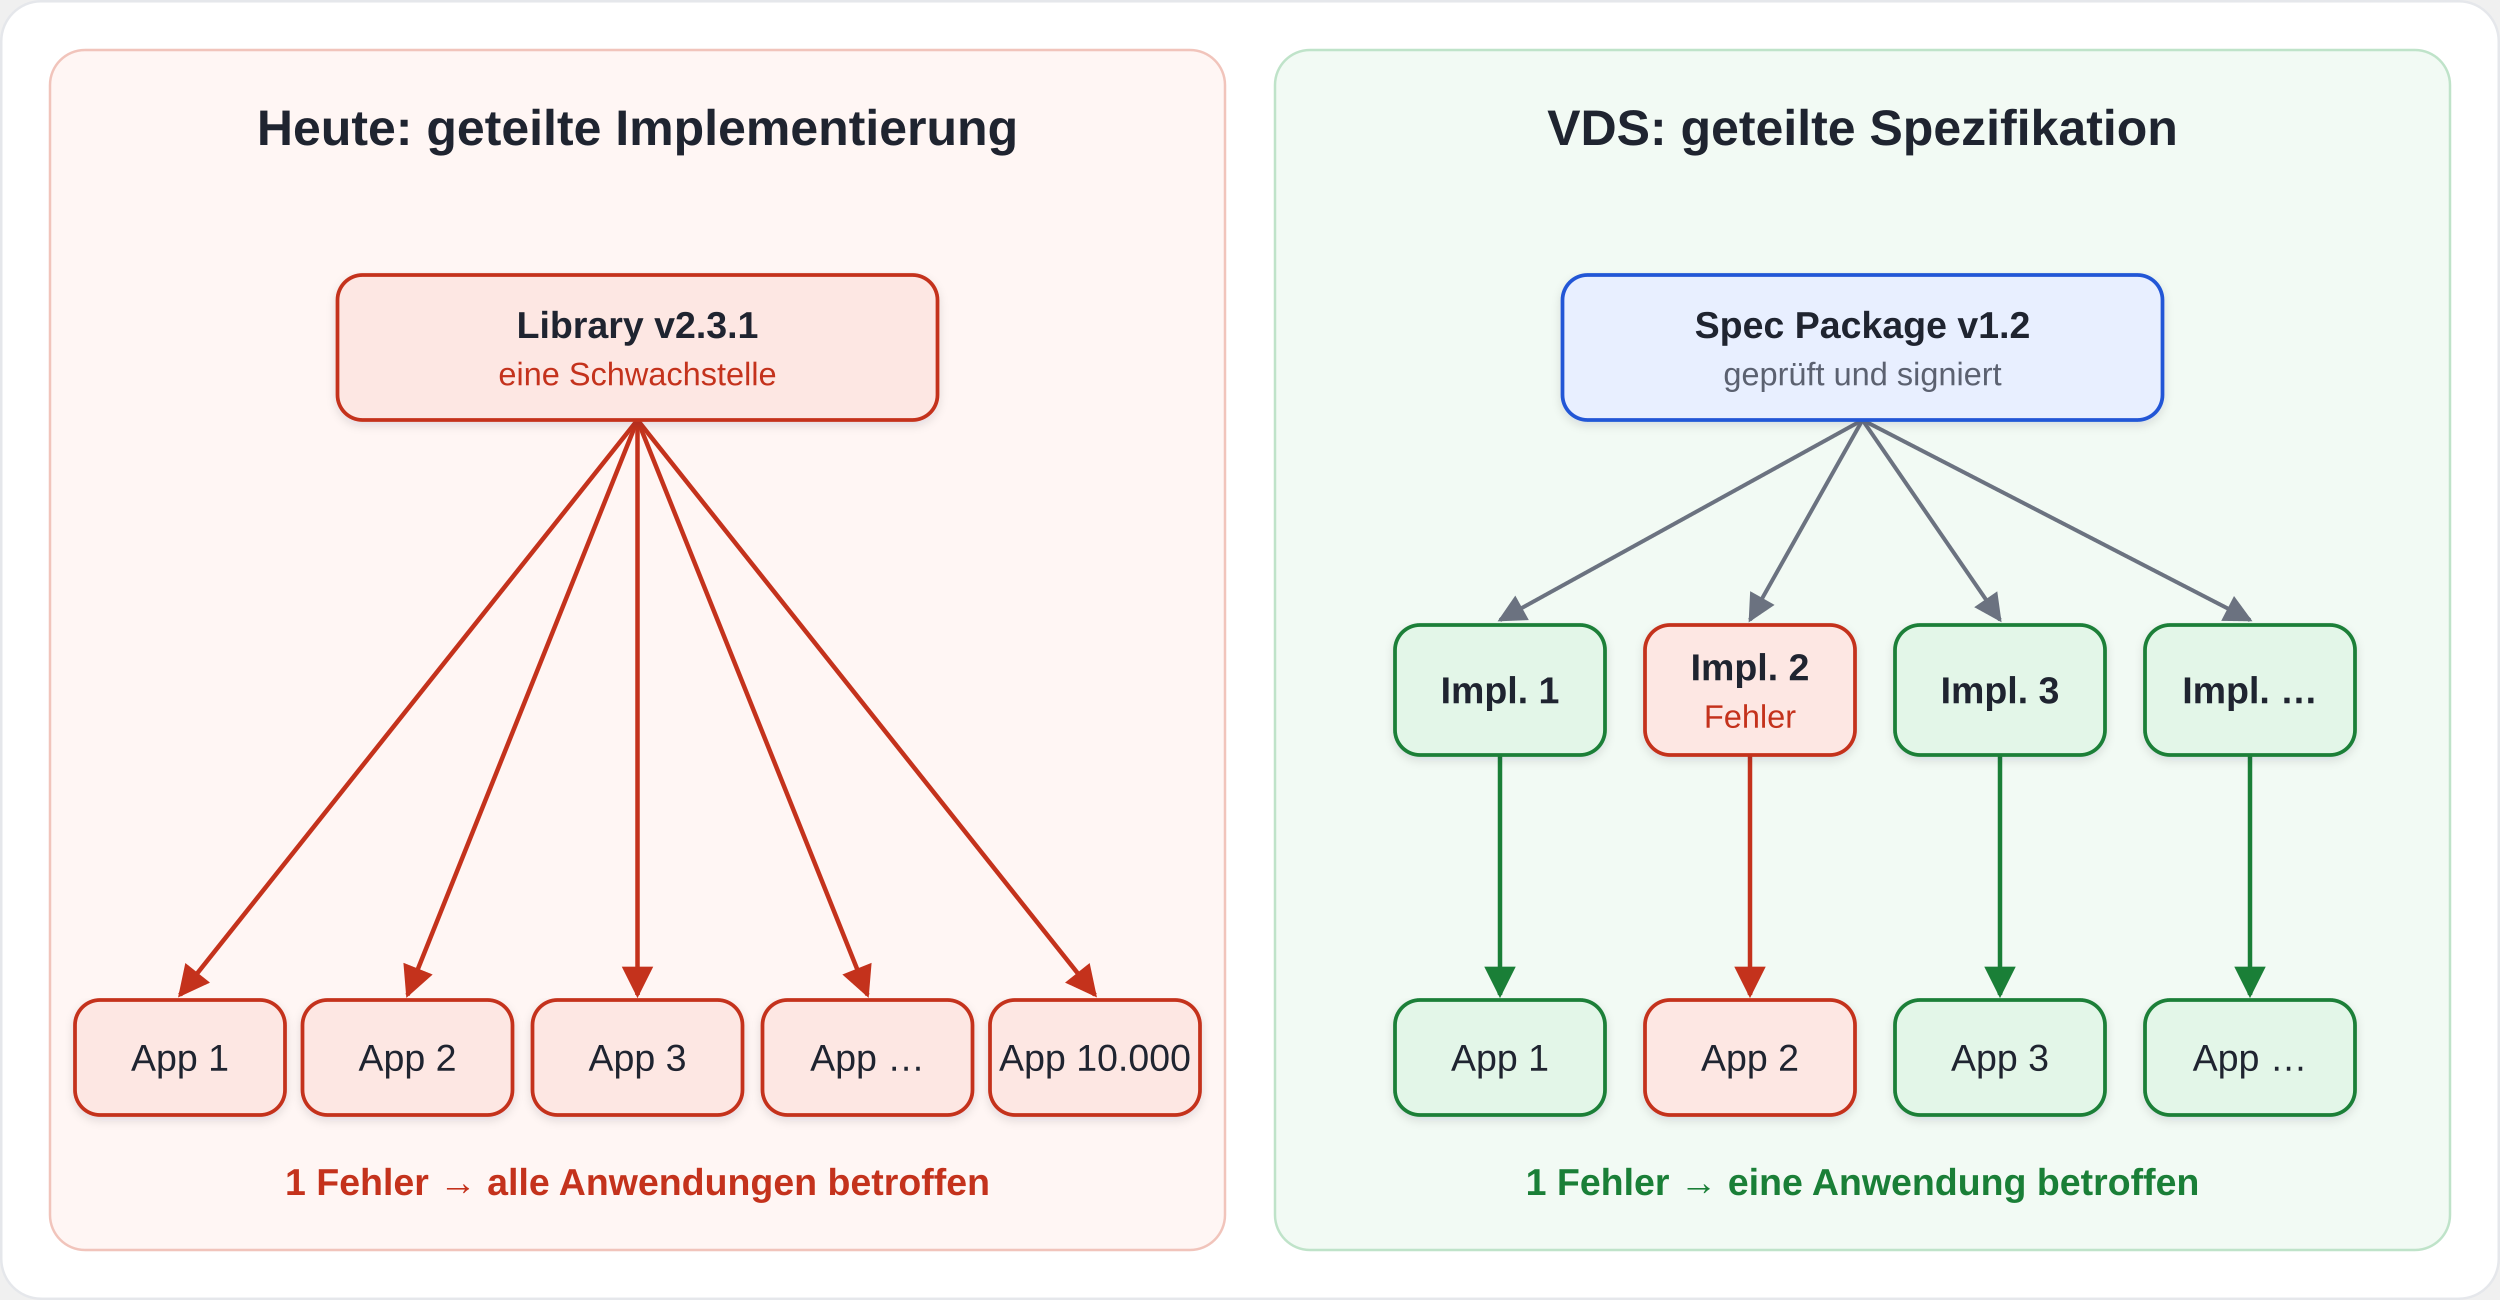
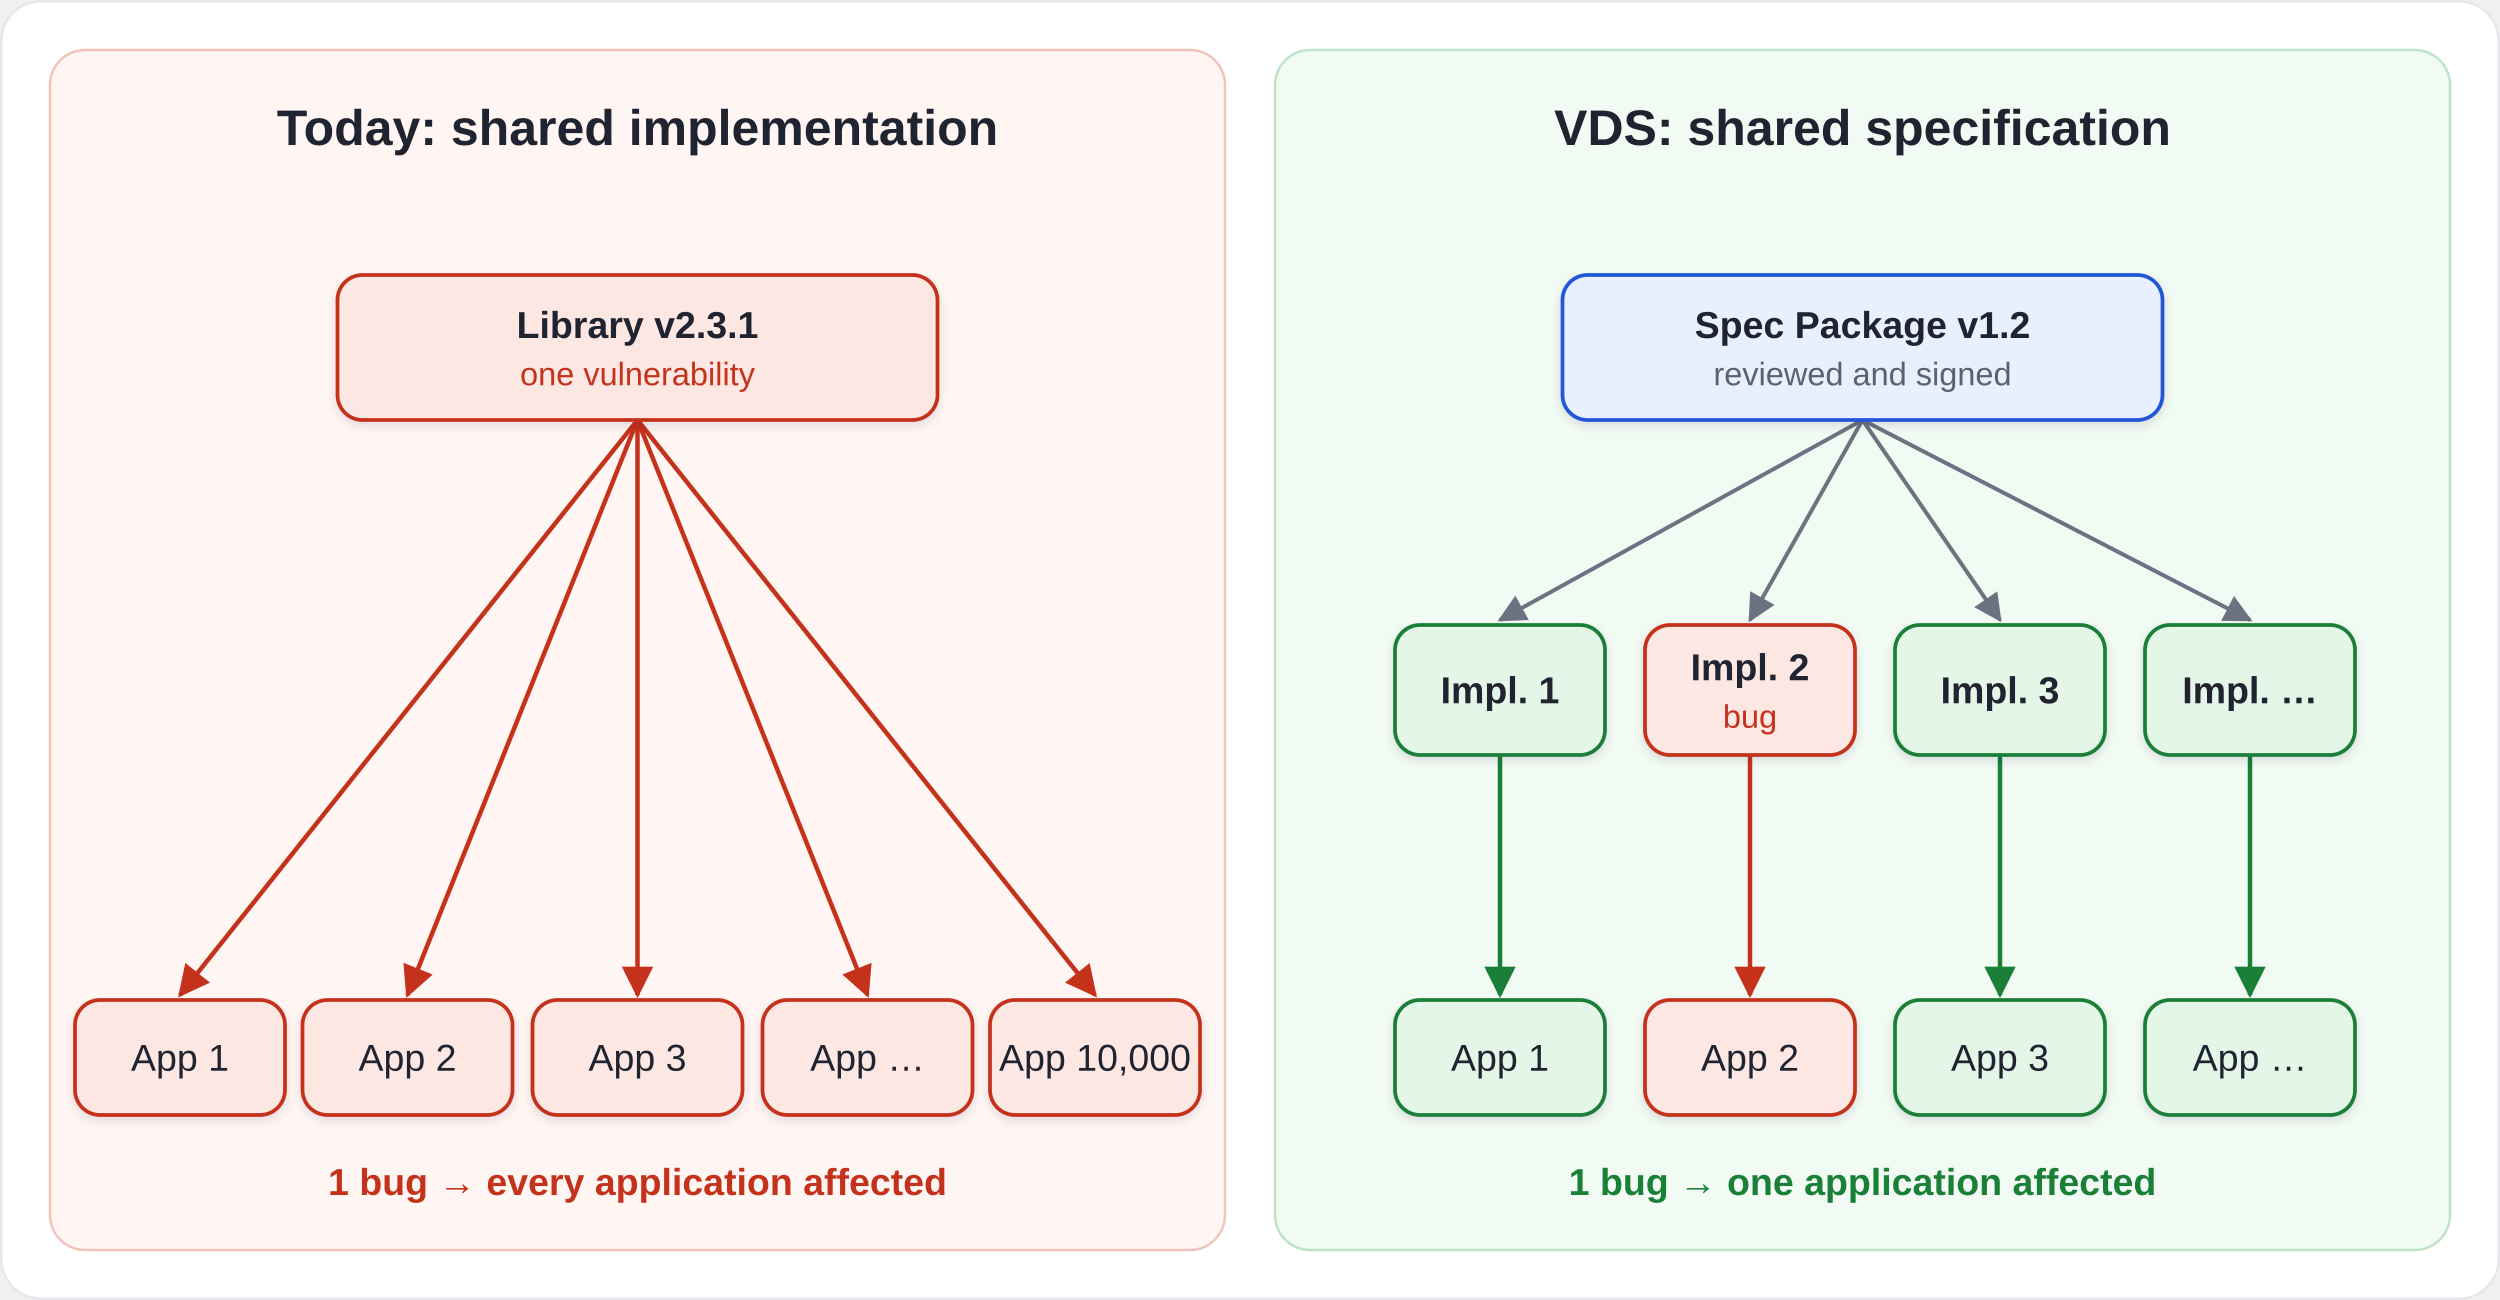
<svg xmlns="http://www.w3.org/2000/svg" viewBox="0 0 1000 520" width="1000" height="520">
  <style>
text{font-family:'Segoe UI',system-ui,-apple-system,'Helvetica Neue',Arial,sans-serif;fill:#1f2430}
.h{font-size:20px;font-weight:700}
.b{font-size:15px;font-weight:600}
.t{font-size:15px}
.s{font-size:13px;fill:#5b6170}
.ms{font-size:13.5px}
.m{font-family:Consolas,'SF Mono',Menlo,monospace;font-size:14px;font-weight:700}
.c{text-anchor:middle}
.e{text-anchor:end}
.num{font-weight:700;fill:#6d3fd1}
.tG{fill:#1a7f37}.tR{fill:#c4321c}.tB{fill:#2457d6}.tP{fill:#6d3fd1}.tA{fill:#8a5a00}.tN{fill:#374151}
.w{fill:#ffffff}
.box{stroke-width:1.5}
.spec{fill:#e8efff;stroke:#2457d6}
.agent{fill:#fff4d6;stroke:#b7791f}
.gate{fill:#f0e9ff;stroke:#6d3fd1}
.ok{fill:#e3f6e8;stroke:#1a7f37}
.bad{fill:#fde7e3;stroke:#c4321c}
.neu{fill:#f3f4f6;stroke:#6b7280}
.q{fill:#ffffff;stroke:#374151}
.dark{fill:#1f2430;stroke:#1f2430}
.ln{fill:none;stroke:#6b7280;stroke-width:1.6}
.lnD{fill:none;stroke:#1f2430;stroke-width:1.4}
.lnG{fill:none;stroke:#1a7f37;stroke-width:1.8}
.lnR{fill:none;stroke:#c4321c;stroke-width:1.8}
.lnB{fill:none;stroke:#2457d6;stroke-width:1.6}
.lnP{fill:none;stroke:#6d3fd1;stroke-width:1.6}
.dash{stroke-dasharray:6 5}
</style>
  <defs>
    <marker id="a" viewBox="0 0 10 10" refX="9" refY="5" markerWidth="7" markerHeight="7" orient="auto-start-reverse">
      <path d="M0,0L10,5L0,10z" fill="#6b7280" />
    </marker>
    <marker id="aD" viewBox="0 0 10 10" refX="9" refY="5" markerWidth="7" markerHeight="7" orient="auto-start-reverse">
      <path d="M0,0L10,5L0,10z" fill="#1f2430" />
    </marker>
    <marker id="aG" viewBox="0 0 10 10" refX="9" refY="5" markerWidth="7" markerHeight="7" orient="auto-start-reverse">
      <path d="M0,0L10,5L0,10z" fill="#1a7f37" />
    </marker>
    <marker id="aR" viewBox="0 0 10 10" refX="9" refY="5" markerWidth="7" markerHeight="7" orient="auto-start-reverse">
      <path d="M0,0L10,5L0,10z" fill="#c4321c" />
    </marker>
    <marker id="aB" viewBox="0 0 10 10" refX="9" refY="5" markerWidth="7" markerHeight="7" orient="auto-start-reverse">
      <path d="M0,0L10,5L0,10z" fill="#2457d6" />
    </marker>
    <marker id="aP" viewBox="0 0 10 10" refX="9" refY="5" markerWidth="7" markerHeight="7" orient="auto-start-reverse">
      <path d="M0,0L10,5L0,10z" fill="#6d3fd1" />
    </marker>
    <filter id="sh" x="-5%" y="-5%" width="110%" height="130%">
      <feDropShadow dx="0" dy="1.5" stdDeviation="2" flood-color="#1f2430" flood-opacity=".12" />
    </filter>
  </defs>
  <rect x="0.5" y="0.5" width="999" height="519" rx="16" fill="#ffffff" stroke="#e5e7eb" />
  <rect x="20" y="20" width="470" height="480" rx="14" fill="#fff6f4" stroke="#f1c4bb" />
  <rect x="510" y="20" width="470" height="480" rx="14" fill="#f2faf4" stroke="#bfe3c9" />
-   <text x="255" y="58" class="h c">Heute: geteilte Implementierung</text>
-   <text x="745" y="58" class="h c">VDS: geteilte Spezifikation</text>
+   <text x="255" y="58" class="h c">Today: shared implementation</text>
+   <text x="745" y="58" class="h c">VDS: shared specification</text>
  <path d="M255,168 L72,398" class="lnR" marker-end="url(#aR)" />
  <path d="M255,168 L163,398" class="lnR" marker-end="url(#aR)" />
  <path d="M255,168 L255,398" class="lnR" marker-end="url(#aR)" />
  <path d="M255,168 L347,398" class="lnR" marker-end="url(#aR)" />
  <path d="M255,168 L438,398" class="lnR" marker-end="url(#aR)" />
  <rect x="135" y="110" width="240" height="58" rx="10" class="box bad" filter="url(#sh)" />
  <text x="255" y="135.2" class="b c ">Library v2.3.1</text>
-   <text x="255" y="154.1" class="s tR c ">eine Schwachstelle</text>
+   <text x="255" y="154.1" class="s tR c ">one vulnerability</text>
  <rect x="30" y="400" width="84" height="46" rx="10" class="box bad" filter="url(#sh)" />
  <text x="72" y="428.3" class="t c ">App 1</text>
  <rect x="121" y="400" width="84" height="46" rx="10" class="box bad" filter="url(#sh)" />
  <text x="163" y="428.3" class="t c ">App 2</text>
  <rect x="213" y="400" width="84" height="46" rx="10" class="box bad" filter="url(#sh)" />
  <text x="255" y="428.3" class="t c ">App 3</text>
  <rect x="305" y="400" width="84" height="46" rx="10" class="box bad" filter="url(#sh)" />
  <text x="347" y="428.3" class="t c ">App …</text>
  <rect x="396" y="400" width="84" height="46" rx="10" class="box bad" filter="url(#sh)" />
-   <text x="438" y="428.3" class="t c ">App 10.000</text>
-   <text x="255" y="478" class="b c tR">1 Fehler → alle Anwendungen betroffen</text>
+   <text x="438" y="428.3" class="t c ">App 10,000</text>
+   <text x="255" y="478" class="b c tR">1 bug → every application affected</text>
  <path d="M745,168 L600,248" class="ln" marker-end="url(#a)" />
  <path d="M745,168 L700,248" class="ln" marker-end="url(#a)" />
  <path d="M745,168 L800,248" class="ln" marker-end="url(#a)" />
  <path d="M745,168 L900,248" class="ln" marker-end="url(#a)" />
  <rect x="625" y="110" width="240" height="58" rx="10" class="box spec" filter="url(#sh)" />
  <text x="745" y="135.2" class="b c ">Spec Package v1.2</text>
-   <text x="745" y="154.1" class="s c ">geprüft und signiert</text>
+   <text x="745" y="154.1" class="s c ">reviewed and signed</text>
  <path d="M600,302 L600,398" class="lnG" marker-end="url(#aG)" />
  <rect x="558" y="250" width="84" height="52" rx="10" class="box ok" filter="url(#sh)" />
  <text x="600" y="281.3" class="b c ">Impl. 1</text>
  <rect x="558" y="400" width="84" height="46" rx="10" class="box ok" filter="url(#sh)" />
  <text x="600" y="428.3" class="t c ">App 1</text>
  <path d="M700,302 L700,398" class="lnR" marker-end="url(#aR)" />
  <rect x="658" y="250" width="84" height="52" rx="10" class="box bad" filter="url(#sh)" />
  <text x="700" y="272.1" class="b c ">Impl. 2</text>
-   <text x="700" y="291.1" class="s tR c ">Fehler</text>
+   <text x="700" y="291.1" class="s tR c ">bug</text>
  <rect x="658" y="400" width="84" height="46" rx="10" class="box bad" filter="url(#sh)" />
  <text x="700" y="428.3" class="t c ">App 2</text>
  <path d="M800,302 L800,398" class="lnG" marker-end="url(#aG)" />
  <rect x="758" y="250" width="84" height="52" rx="10" class="box ok" filter="url(#sh)" />
  <text x="800" y="281.3" class="b c ">Impl. 3</text>
  <rect x="758" y="400" width="84" height="46" rx="10" class="box ok" filter="url(#sh)" />
  <text x="800" y="428.3" class="t c ">App 3</text>
  <path d="M900,302 L900,398" class="lnG" marker-end="url(#aG)" />
  <rect x="858" y="250" width="84" height="52" rx="10" class="box ok" filter="url(#sh)" />
  <text x="900" y="281.3" class="b c ">Impl. …</text>
  <rect x="858" y="400" width="84" height="46" rx="10" class="box ok" filter="url(#sh)" />
  <text x="900" y="428.3" class="t c ">App …</text>
-   <text x="745" y="478" class="b c tG">1 Fehler → eine Anwendung betroffen</text>
+   <text x="745" y="478" class="b c tG">1 bug → one application affected</text>
</svg>
